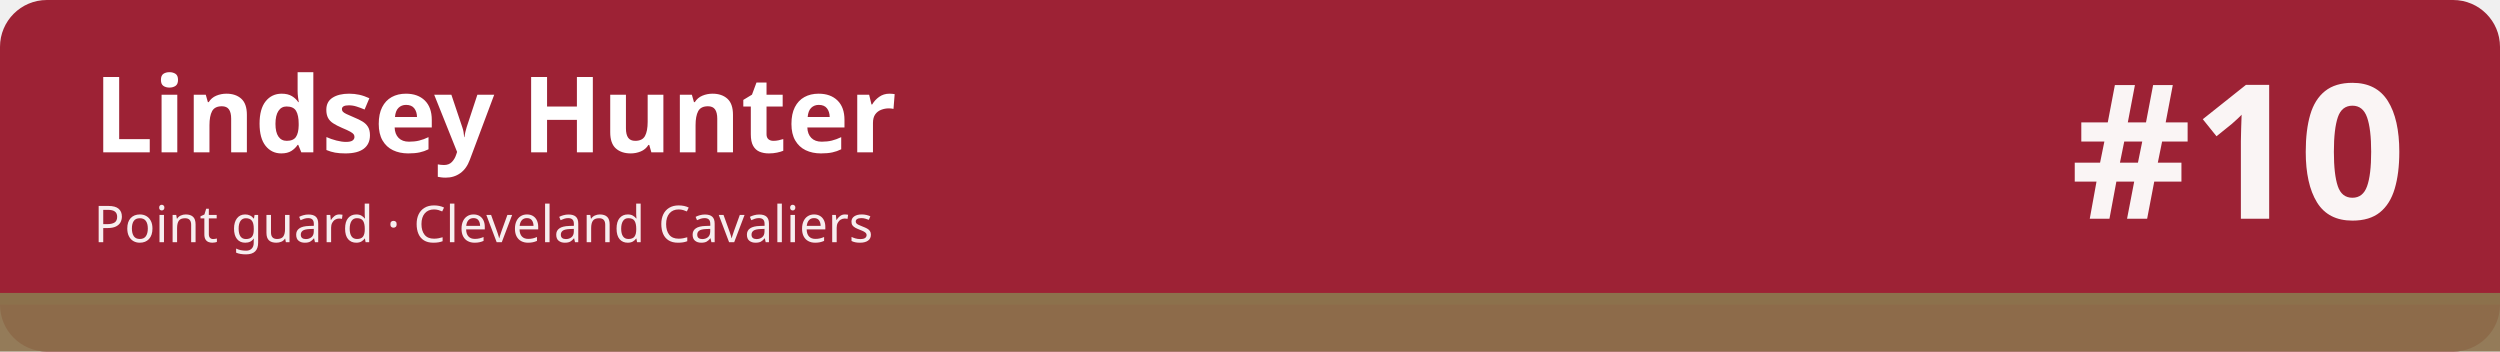
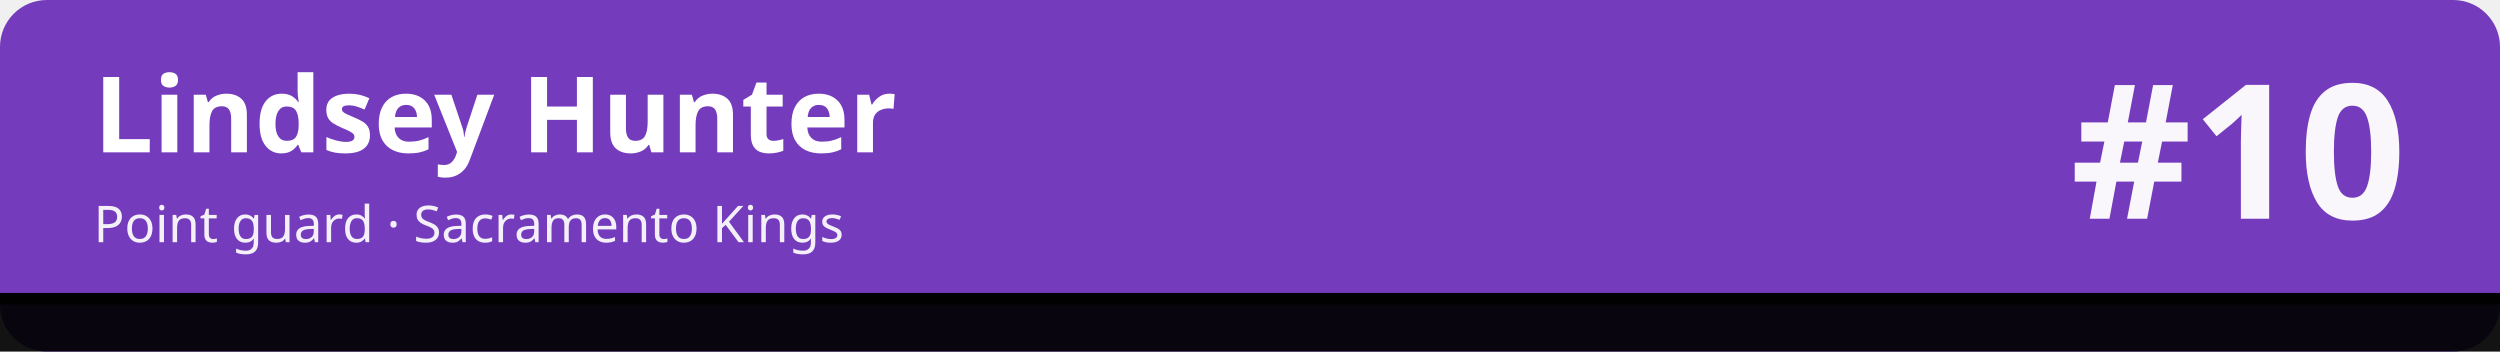
<svg xmlns="http://www.w3.org/2000/svg" width="1280" height="180" viewBox="0 0 1280 180" role="img" aria-labelledby="t d">
-   <rect width="1280" height="180" rx="24" fill="#9d2235" />
-   <rect x="0" y="150" width="1280" height="30" fill="#8c714c" fill-opacity=".92" />
-   <rect x="0" y="150" width="1280" height="6" fill="#8c714c" />
+   <rect width="1280" height="180" rx="24" fill="#753bbd" />
+   <rect x="0" y="150" width="1280" height="30" fill="#010101" fill-opacity=".92" />
+   <rect x="0" y="150" width="1280" height="6" fill="#010101" />
  <text x="48" y="78" font-family="sans-serif" font-size="54" font-weight="700" fill="#ffffff">Lindsey Hunter</text>
-   <text x="48" y="124" font-family="sans-serif" font-size="26" fill="#ffffff" fill-opacity=".92">Point guard · Cleveland Cavaliers</text>
+   <text x="48" y="124" font-family="sans-serif" font-size="26" fill="#ffffff" fill-opacity=".92">Point guard · Sacramento Kings</text>
  <text x="1232" y="112" font-family="sans-serif" font-size="96" font-weight="800" fill="#ffffff" fill-opacity=".95" text-anchor="end">#10</text>
</svg>
